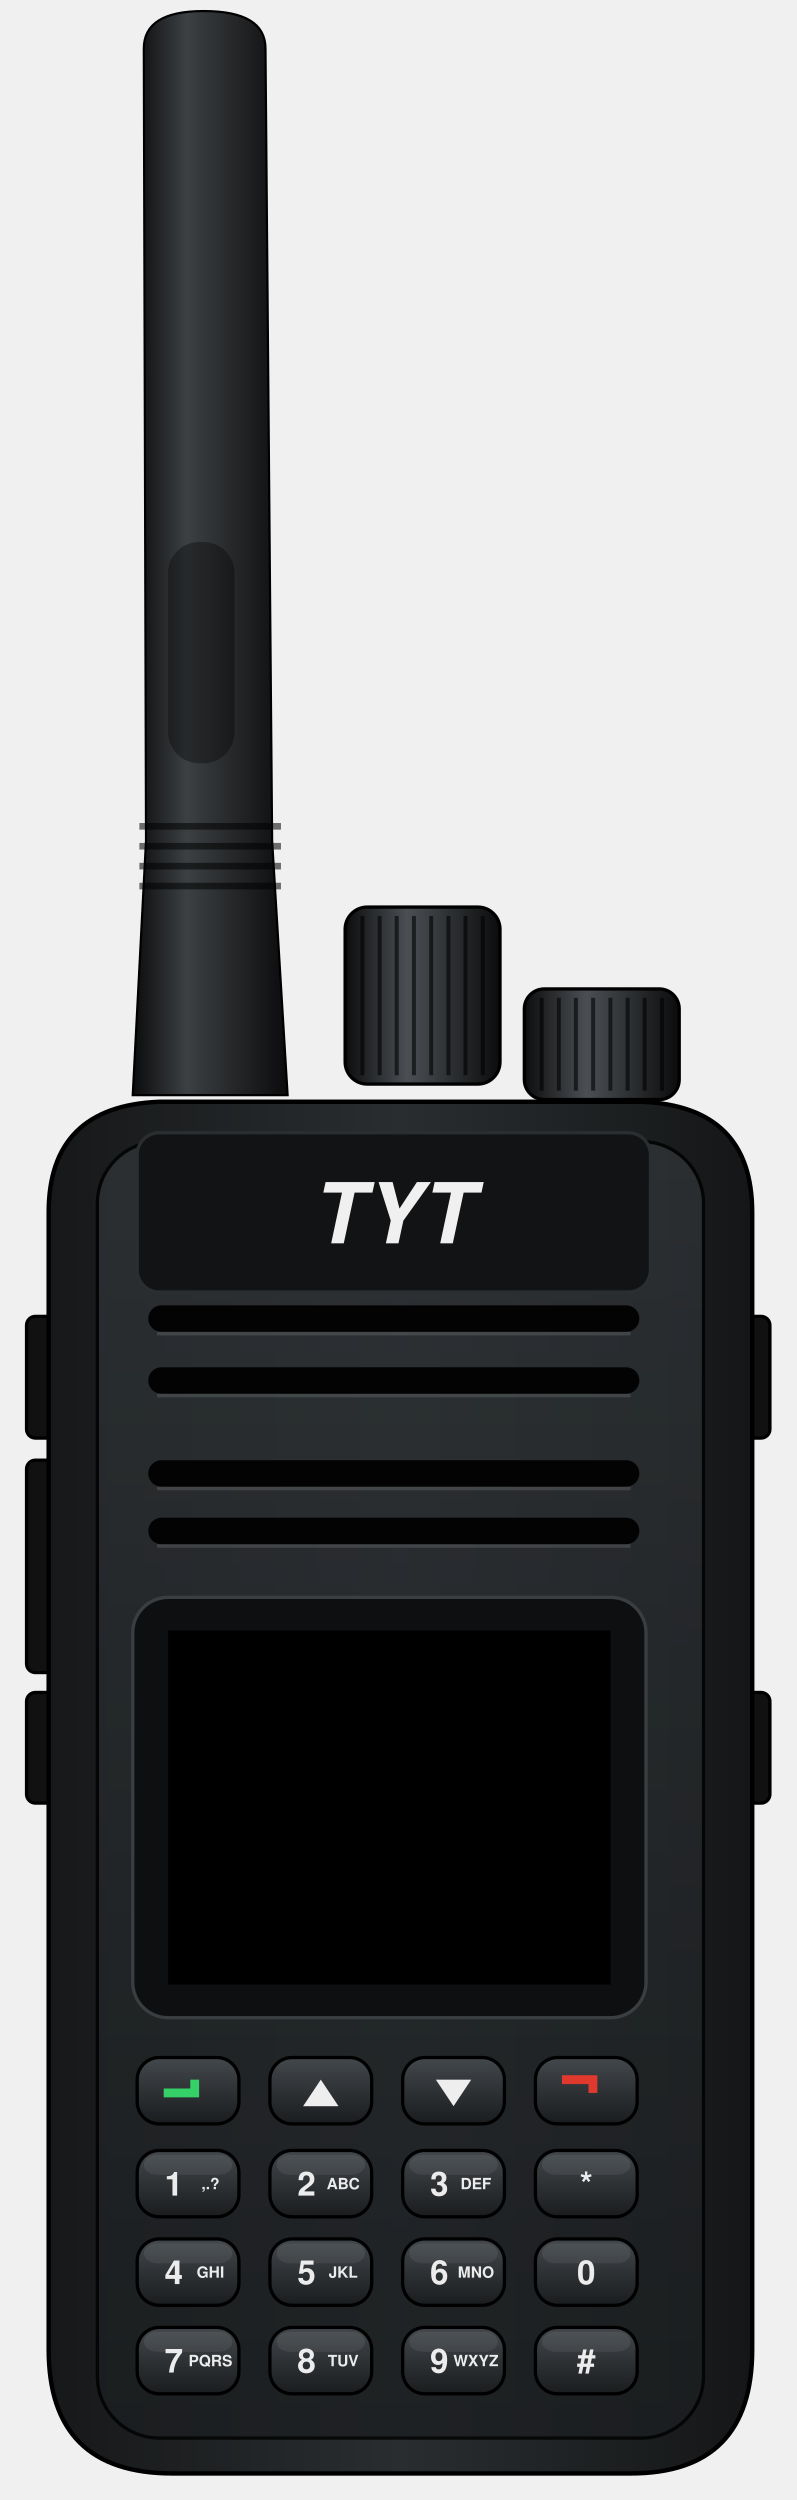
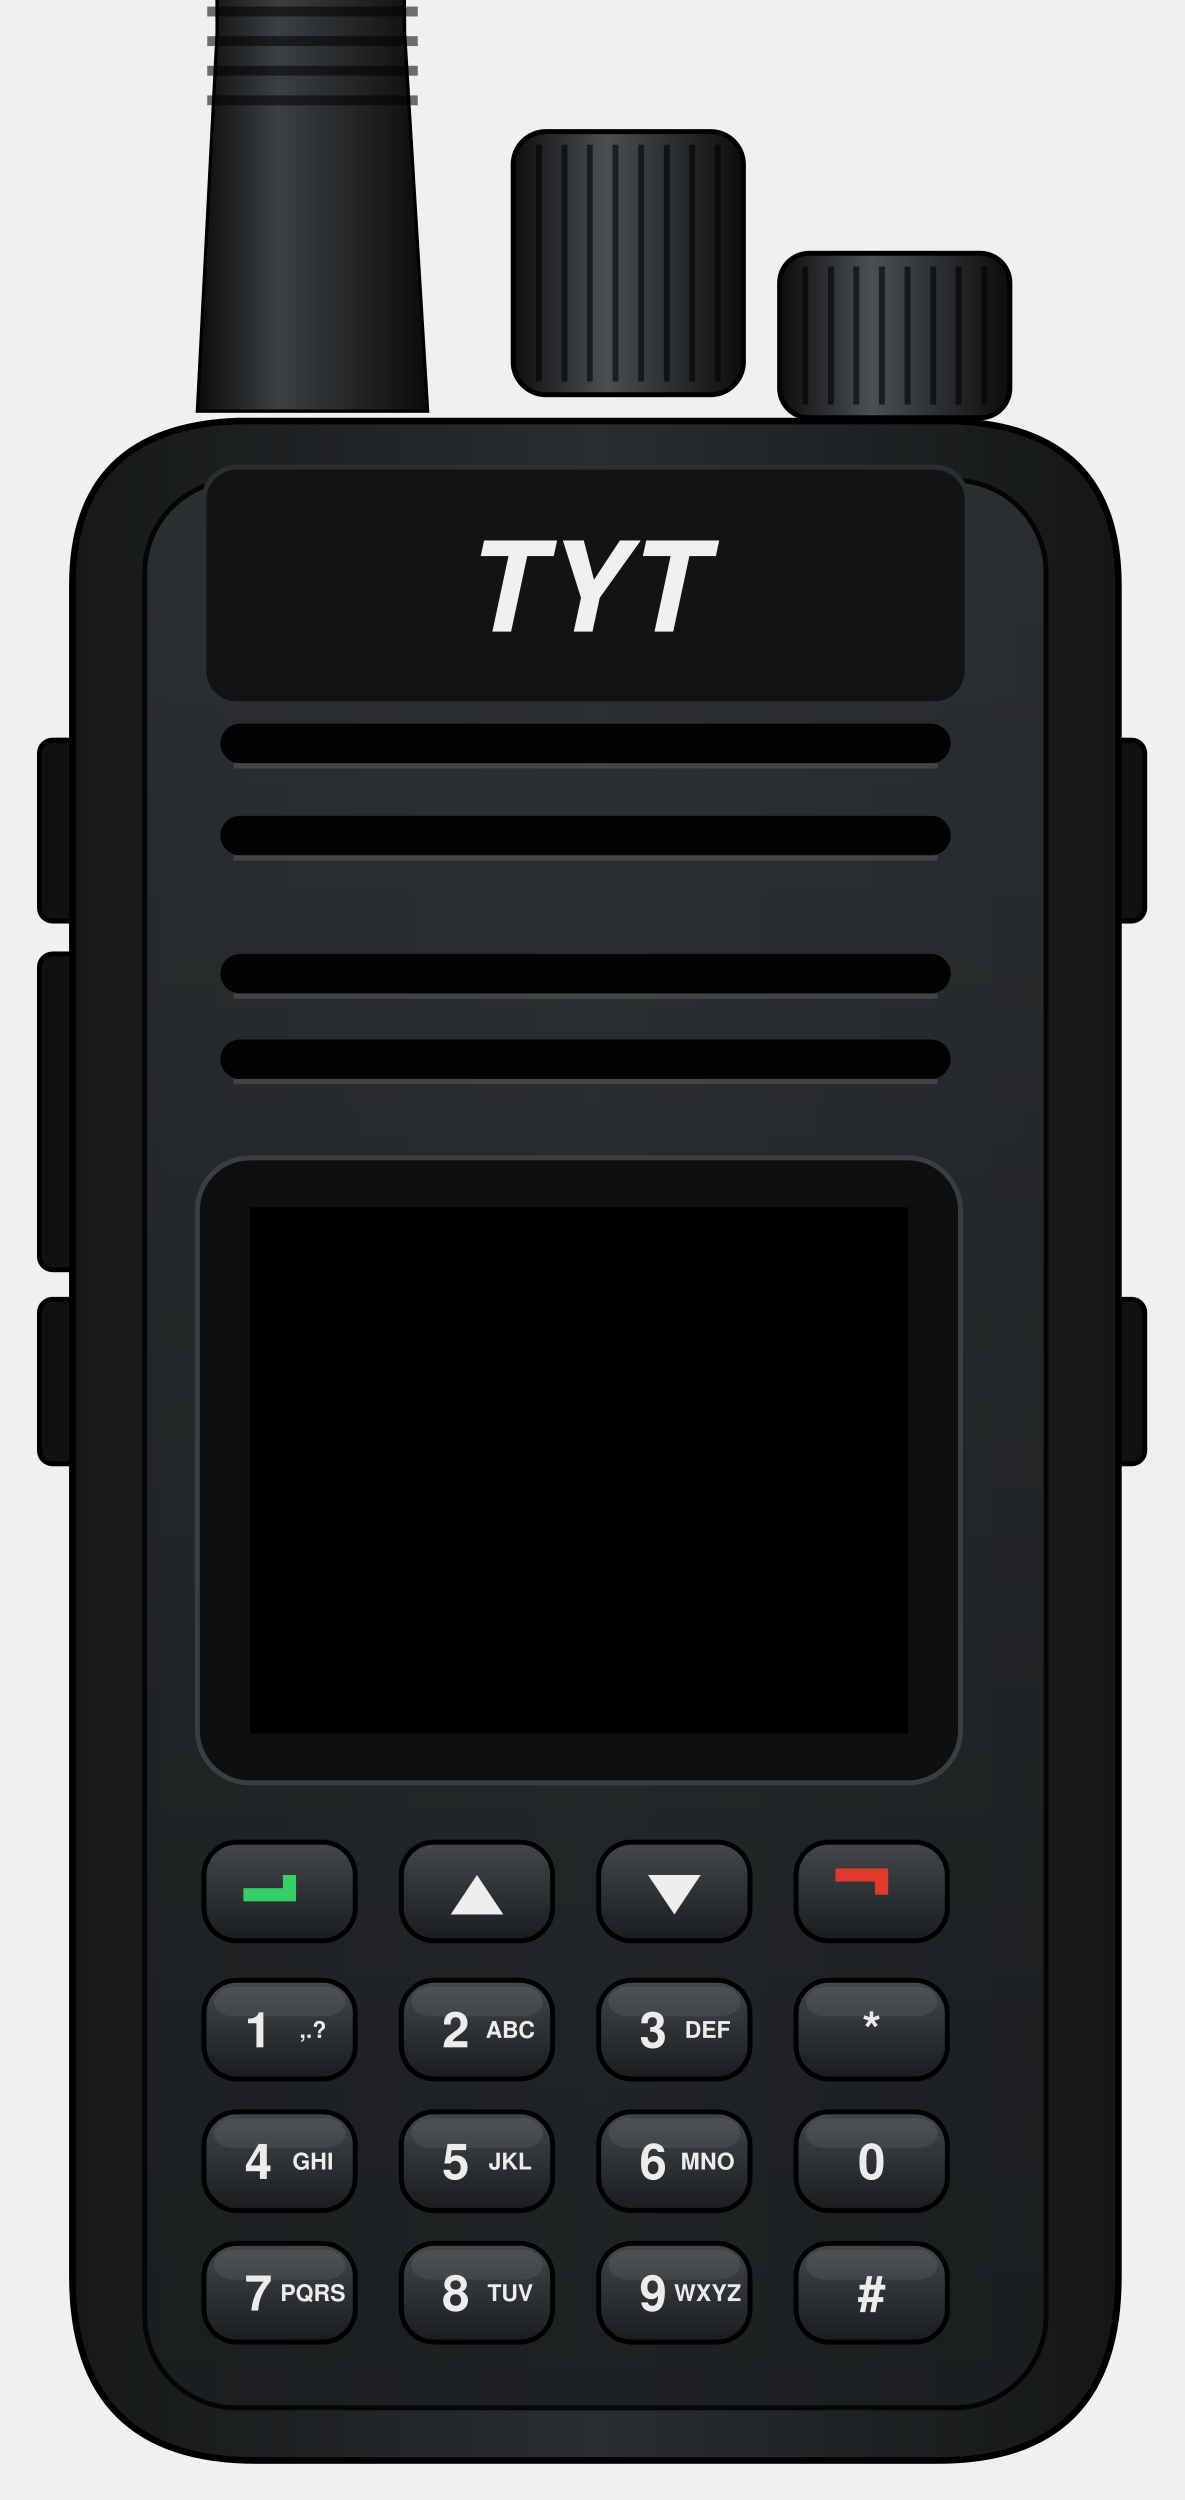
- <svg xmlns="http://www.w3.org/2000/svg" viewBox="0 0 360 1130">
+ <svg xmlns="http://www.w3.org/2000/svg" viewBox="0 370 360 760">
  <defs>
    <linearGradient id="body" x1="0" x2="1">
      <stop offset="0" stop-color="#161819" />
      <stop offset=".5" stop-color="#2a2d30" />
      <stop offset="1" stop-color="#141617" />
    </linearGradient>
    <linearGradient id="face" x1="0" y1="0" x2="0" y2="1">
      <stop offset="0" stop-color="#2f3336" />
      <stop offset="1" stop-color="#1b1e20" />
    </linearGradient>
    <linearGradient id="key" x1="0" y1="0" x2="0" y2="1">
      <stop offset="0" stop-color="#43484c" />
      <stop offset="1" stop-color="#1a1c1e" />
    </linearGradient>
    <linearGradient id="keyl" x1="0" y1="0" x2="0" y2="1">
      <stop offset="0" stop-color="#5a5f64" />
      <stop offset="1" stop-color="#2a2d30" />
    </linearGradient>
    <linearGradient id="knob" x1="0" x2="1">
      <stop offset="0" stop-color="#0c0d0e" />
      <stop offset=".4" stop-color="#4b4f53" />
      <stop offset="1" stop-color="#0b0c0d" />
    </linearGradient>
    <linearGradient id="ant" x1="0" x2="1">
      <stop offset="0" stop-color="#0b0b0c" />
      <stop offset=".35" stop-color="#3c4043" />
      <stop offset="1" stop-color="#0b0b0c" />
    </linearGradient>
    <linearGradient id="bez" x1="0" y1="0" x2="0" y2="1">
      <stop offset="0" stop-color="#060607" />
      <stop offset="1" stop-color="#1f2224" />
    </linearGradient>
    <linearGradient id="green" x1="0" x2="1">
      <stop offset="0" stop-color="#46644d" />
      <stop offset="1" stop-color="#2b4033" />
    </linearGradient>
    <radialGradient id="cap" cx=".4" cy=".35" r=".8">
      <stop offset="0" stop-color="#2a2c2e" />
      <stop offset="1" stop-color="#0c0d0e" />
    </radialGradient>
  </defs>
  <path d="M65 22 Q65 5 92 5 Q120 5 120 22 L123 380 L130 495 L60 495 L66 380Z" fill="url(#ant)" stroke="#000" />
  <rect x="76" y="245" width="30" height="100" rx="14" fill="#000" fill-opacity=".35" />
  <rect x="63" y="372" width="64" height="3" fill="#000" fill-opacity=".55" />
  <rect x="63" y="381" width="64" height="3" fill="#000" fill-opacity=".55" />
  <rect x="63" y="390" width="64" height="3" fill="#000" fill-opacity=".55" />
  <rect x="63" y="399" width="64" height="3" fill="#000" fill-opacity=".55" />
  <rect id="encoder" x="156" y="410" width="70" height="80" rx="10" fill="url(#knob)" stroke="#000" stroke-width="1.5" />
  <line x1="163.8" y1="414" x2="163.8" y2="486" stroke="#000" stroke-opacity=".6" stroke-width="1.8" />
  <line x1="171.6" y1="414" x2="171.6" y2="486" stroke="#000" stroke-opacity=".6" stroke-width="1.8" />
  <line x1="179.3" y1="414" x2="179.3" y2="486" stroke="#000" stroke-opacity=".6" stroke-width="1.8" />
  <line x1="187.1" y1="414" x2="187.1" y2="486" stroke="#000" stroke-opacity=".6" stroke-width="1.8" />
  <line x1="194.9" y1="414" x2="194.9" y2="486" stroke="#000" stroke-opacity=".6" stroke-width="1.8" />
  <line x1="202.7" y1="414" x2="202.7" y2="486" stroke="#000" stroke-opacity=".6" stroke-width="1.8" />
  <line x1="210.4" y1="414" x2="210.4" y2="486" stroke="#000" stroke-opacity=".6" stroke-width="1.8" />
  <line x1="218.2" y1="414" x2="218.2" y2="486" stroke="#000" stroke-opacity=".6" stroke-width="1.8" />
  <rect x="237" y="447" width="70" height="50" rx="9" fill="url(#knob)" stroke="#000" stroke-width="1.5" />
  <line x1="244.8" y1="451" x2="244.8" y2="493" stroke="#000" stroke-opacity=".6" stroke-width="1.8" />
  <line x1="252.6" y1="451" x2="252.6" y2="493" stroke="#000" stroke-opacity=".6" stroke-width="1.8" />
  <line x1="260.3" y1="451" x2="260.3" y2="493" stroke="#000" stroke-opacity=".6" stroke-width="1.8" />
  <line x1="268.1" y1="451" x2="268.1" y2="493" stroke="#000" stroke-opacity=".6" stroke-width="1.8" />
  <line x1="275.9" y1="451" x2="275.9" y2="493" stroke="#000" stroke-opacity=".6" stroke-width="1.8" />
  <line x1="283.7" y1="451" x2="283.7" y2="493" stroke="#000" stroke-opacity=".6" stroke-width="1.8" />
  <line x1="291.4" y1="451" x2="291.4" y2="493" stroke="#000" stroke-opacity=".6" stroke-width="1.8" />
  <line x1="299.2" y1="451" x2="299.2" y2="493" stroke="#000" stroke-opacity=".6" stroke-width="1.8" />
  <rect id="key-sk1" data-edge="left" x="12" y="595" width="14" height="55" rx="4" fill="#111" stroke="#000" stroke-width="1.5" />
  <rect id="key-ptt" data-edge="left" x="12" y="660" width="14" height="96" rx="4" fill="#111" stroke="#000" stroke-width="1.5" />
  <rect x="336" y="595" width="12" height="55" rx="4" fill="#111" stroke="#000" stroke-width="1.5" />
  <rect id="key-sk2" data-edge="left" x="12" y="765" width="14" height="50" rx="4" fill="#111" stroke="#000" stroke-width="1.5" />
  <rect x="336" y="765" width="12" height="50" rx="4" fill="#111" stroke="#000" stroke-width="1.5" />
  <path d="M22 548 Q22 500 72 498 L290 498 Q340 500 340 548 L340 1062 Q340 1118 285 1118 L78 1118 Q22 1118 22 1062Z" fill="url(#body)" stroke="#000" stroke-width="2" />
  <rect x="44" y="516" width="274" height="586" rx="28" fill="url(#face)" stroke="#000" stroke-width="1.5" opacity=".8" />
  <rect x="62" y="512" width="232" height="72" rx="10" fill="#111314" stroke="#2b2e30" stroke-width="1.5" />
  <text x="177" y="562" font-family="Helvetica,Arial,sans-serif" font-size="38" font-weight="bold" text-anchor="middle" fill="#f0f0f0" font-style="italic">TYT</text>
  <rect x="67" y="590" width="222" height="12" rx="6.0" fill="#030303" />
  <rect x="71" y="602" width="214" height="1.6" fill="#fff" fill-opacity=".12" />
  <rect x="67" y="618" width="222" height="12" rx="6.0" fill="#030303" />
  <rect x="71" y="630" width="214" height="1.6" fill="#fff" fill-opacity=".12" />
  <rect x="67" y="660" width="222" height="12" rx="6.0" fill="#030303" />
  <rect x="71" y="672" width="214" height="1.6" fill="#fff" fill-opacity=".12" />
  <rect x="67" y="686" width="222" height="12" rx="6.0" fill="#030303" />
  <rect x="71" y="698" width="214" height="1.6" fill="#fff" fill-opacity=".12" />
  <rect x="60" y="722" width="232" height="190" rx="16" fill="#0e0f10" stroke="#3a3e41" stroke-width="1.5" />
  <rect id="screen" x="76" y="737" width="200" height="160" fill="#000" />
  <rect id="key-green" x="62" y="930" width="46" height="30" rx="10" fill="url(#key)" stroke="#000" stroke-width="1.5" />
  <path d="M74 946h14v-6" stroke="#35d067" stroke-width="4" fill="none" />
  <rect id="key-up" x="122" y="930" width="46" height="30" rx="10" fill="url(#key)" stroke="#000" stroke-width="1.5" />
  <path d="M137 952l8-12l8 12z" fill="#eee" />
  <rect id="key-down" x="182" y="930" width="46" height="30" rx="10" fill="url(#key)" stroke="#000" stroke-width="1.5" />
  <path d="M197 940l8 12l8-12z" fill="#eee" />
  <rect id="key-red" x="242" y="930" width="46" height="30" rx="10" fill="url(#key)" stroke="#000" stroke-width="1.5" />
  <path d="M254 940h14v6" stroke="#e03a2e" stroke-width="4" fill="none" />
  <rect id="key-1" x="62" y="972" width="46" height="30" rx="10" fill="url(#key)" stroke="#000" stroke-width="1.5" />
  <rect x="65" y="974" width="40" height="9.0" rx="6.0" fill="#fff" fill-opacity=".07" />
  <text x="78.56" y="992.4" font-family="Helvetica,Arial,sans-serif" font-size="15" font-weight="bold" text-anchor="middle" fill="#ececec">1</text>
  <text x="95.12" y="989.52" font-family="Helvetica,Arial,sans-serif" font-size="7" font-weight="bold" text-anchor="middle" fill="#ececec">,.?</text>
  <rect id="key-2" x="122" y="972" width="46" height="30" rx="10" fill="url(#key)" stroke="#000" stroke-width="1.5" />
  <rect x="125" y="974" width="40" height="9.0" rx="6.0" fill="#fff" fill-opacity=".07" />
  <text x="138.56" y="992.4" font-family="Helvetica,Arial,sans-serif" font-size="15" font-weight="bold" text-anchor="middle" fill="#ececec">2</text>
  <text x="155.12" y="989.52" font-family="Helvetica,Arial,sans-serif" font-size="7" font-weight="bold" text-anchor="middle" fill="#ececec">ABC</text>
  <rect id="key-3" x="182" y="972" width="46" height="30" rx="10" fill="url(#key)" stroke="#000" stroke-width="1.5" />
  <rect x="185" y="974" width="40" height="9.0" rx="6.0" fill="#fff" fill-opacity=".07" />
  <text x="198.56" y="992.4" font-family="Helvetica,Arial,sans-serif" font-size="15" font-weight="bold" text-anchor="middle" fill="#ececec">3</text>
  <text x="215.12" y="989.52" font-family="Helvetica,Arial,sans-serif" font-size="7" font-weight="bold" text-anchor="middle" fill="#ececec">DEF</text>
  <rect id="key-star" x="242" y="972" width="46" height="30" rx="10" fill="url(#key)" stroke="#000" stroke-width="1.5" />
  <rect x="245" y="974" width="40" height="9.0" rx="6.0" fill="#fff" fill-opacity=".07" />
  <text x="265.0" y="992.4" font-family="Helvetica,Arial,sans-serif" font-size="15" font-weight="bold" text-anchor="middle" fill="#ececec">*</text>
  <rect id="key-4" x="62" y="1012" width="46" height="30" rx="10" fill="url(#key)" stroke="#000" stroke-width="1.5" />
  <rect x="65" y="1014" width="40" height="9.0" rx="6.0" fill="#fff" fill-opacity=".07" />
  <text x="78.56" y="1032.4" font-family="Helvetica,Arial,sans-serif" font-size="15" font-weight="bold" text-anchor="middle" fill="#ececec">4</text>
  <text x="95.12" y="1029.52" font-family="Helvetica,Arial,sans-serif" font-size="7" font-weight="bold" text-anchor="middle" fill="#ececec">GHI</text>
  <rect id="key-5" x="122" y="1012" width="46" height="30" rx="10" fill="url(#key)" stroke="#000" stroke-width="1.5" />
  <rect x="125" y="1014" width="40" height="9.0" rx="6.0" fill="#fff" fill-opacity=".07" />
  <text x="138.56" y="1032.4" font-family="Helvetica,Arial,sans-serif" font-size="15" font-weight="bold" text-anchor="middle" fill="#ececec">5</text>
  <text x="155.12" y="1029.52" font-family="Helvetica,Arial,sans-serif" font-size="7" font-weight="bold" text-anchor="middle" fill="#ececec">JKL</text>
  <rect id="key-6" x="182" y="1012" width="46" height="30" rx="10" fill="url(#key)" stroke="#000" stroke-width="1.5" />
  <rect x="185" y="1014" width="40" height="9.0" rx="6.0" fill="#fff" fill-opacity=".07" />
  <text x="198.56" y="1032.4" font-family="Helvetica,Arial,sans-serif" font-size="15" font-weight="bold" text-anchor="middle" fill="#ececec">6</text>
  <text x="215.12" y="1029.52" font-family="Helvetica,Arial,sans-serif" font-size="7" font-weight="bold" text-anchor="middle" fill="#ececec">MNO</text>
  <rect id="key-0" x="242" y="1012" width="46" height="30" rx="10" fill="url(#key)" stroke="#000" stroke-width="1.5" />
  <rect x="245" y="1014" width="40" height="9.0" rx="6.0" fill="#fff" fill-opacity=".07" />
  <text x="265.0" y="1032.4" font-family="Helvetica,Arial,sans-serif" font-size="15" font-weight="bold" text-anchor="middle" fill="#ececec">0</text>
  <rect id="key-7" x="62" y="1052" width="46" height="30" rx="10" fill="url(#key)" stroke="#000" stroke-width="1.5" />
  <rect x="65" y="1054" width="40" height="9.0" rx="6.0" fill="#fff" fill-opacity=".07" />
  <text x="78.56" y="1072.4" font-family="Helvetica,Arial,sans-serif" font-size="15" font-weight="bold" text-anchor="middle" fill="#ececec">7</text>
  <text x="95.12" y="1069.52" font-family="Helvetica,Arial,sans-serif" font-size="7" font-weight="bold" text-anchor="middle" fill="#ececec">PQRS</text>
  <rect id="key-8" x="122" y="1052" width="46" height="30" rx="10" fill="url(#key)" stroke="#000" stroke-width="1.5" />
  <rect x="125" y="1054" width="40" height="9.0" rx="6.0" fill="#fff" fill-opacity=".07" />
  <text x="138.56" y="1072.4" font-family="Helvetica,Arial,sans-serif" font-size="15" font-weight="bold" text-anchor="middle" fill="#ececec">8</text>
  <text x="155.12" y="1069.52" font-family="Helvetica,Arial,sans-serif" font-size="7" font-weight="bold" text-anchor="middle" fill="#ececec">TUV</text>
  <rect id="key-9" x="182" y="1052" width="46" height="30" rx="10" fill="url(#key)" stroke="#000" stroke-width="1.5" />
  <rect x="185" y="1054" width="40" height="9.0" rx="6.0" fill="#fff" fill-opacity=".07" />
  <text x="198.56" y="1072.4" font-family="Helvetica,Arial,sans-serif" font-size="15" font-weight="bold" text-anchor="middle" fill="#ececec">9</text>
  <text x="215.12" y="1069.52" font-family="Helvetica,Arial,sans-serif" font-size="7" font-weight="bold" text-anchor="middle" fill="#ececec">WXYZ</text>
  <rect id="key-hash" x="242" y="1052" width="46" height="30" rx="10" fill="url(#key)" stroke="#000" stroke-width="1.5" />
  <rect x="245" y="1054" width="40" height="9.0" rx="6.0" fill="#fff" fill-opacity=".07" />
  <text x="265.0" y="1072.4" font-family="Helvetica,Arial,sans-serif" font-size="15" font-weight="bold" text-anchor="middle" fill="#ececec">#</text>
</svg>
